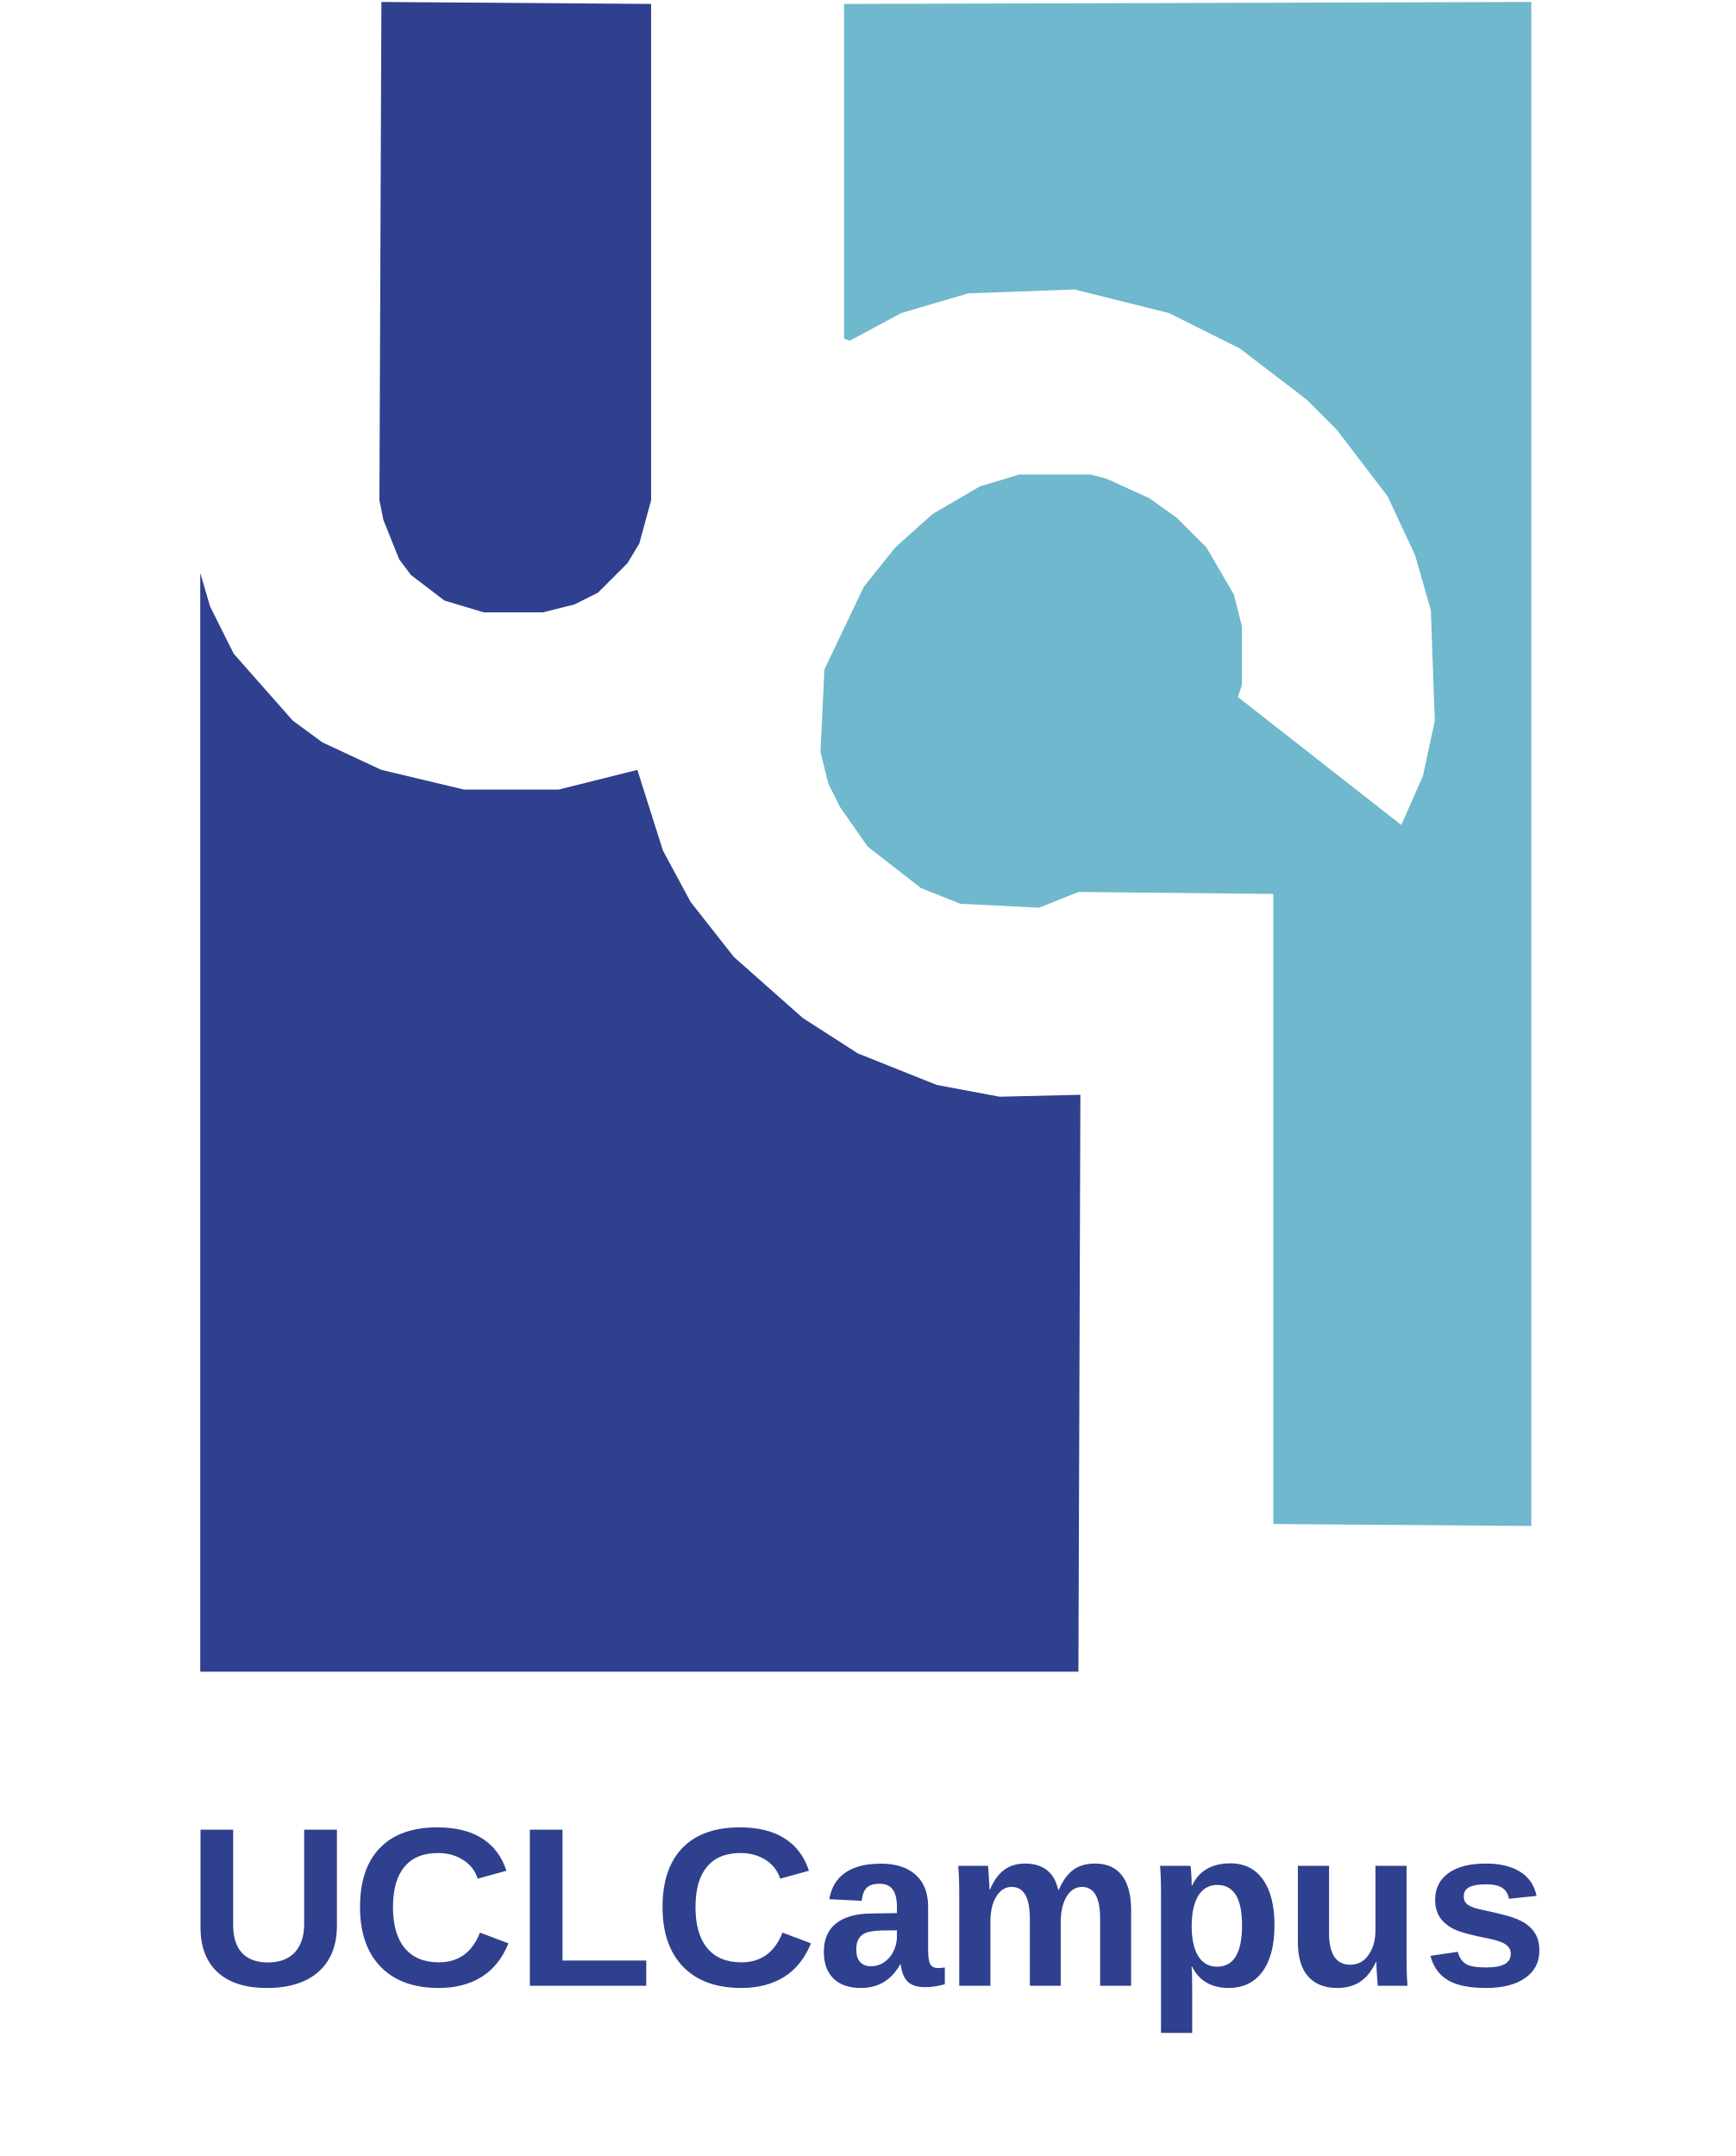
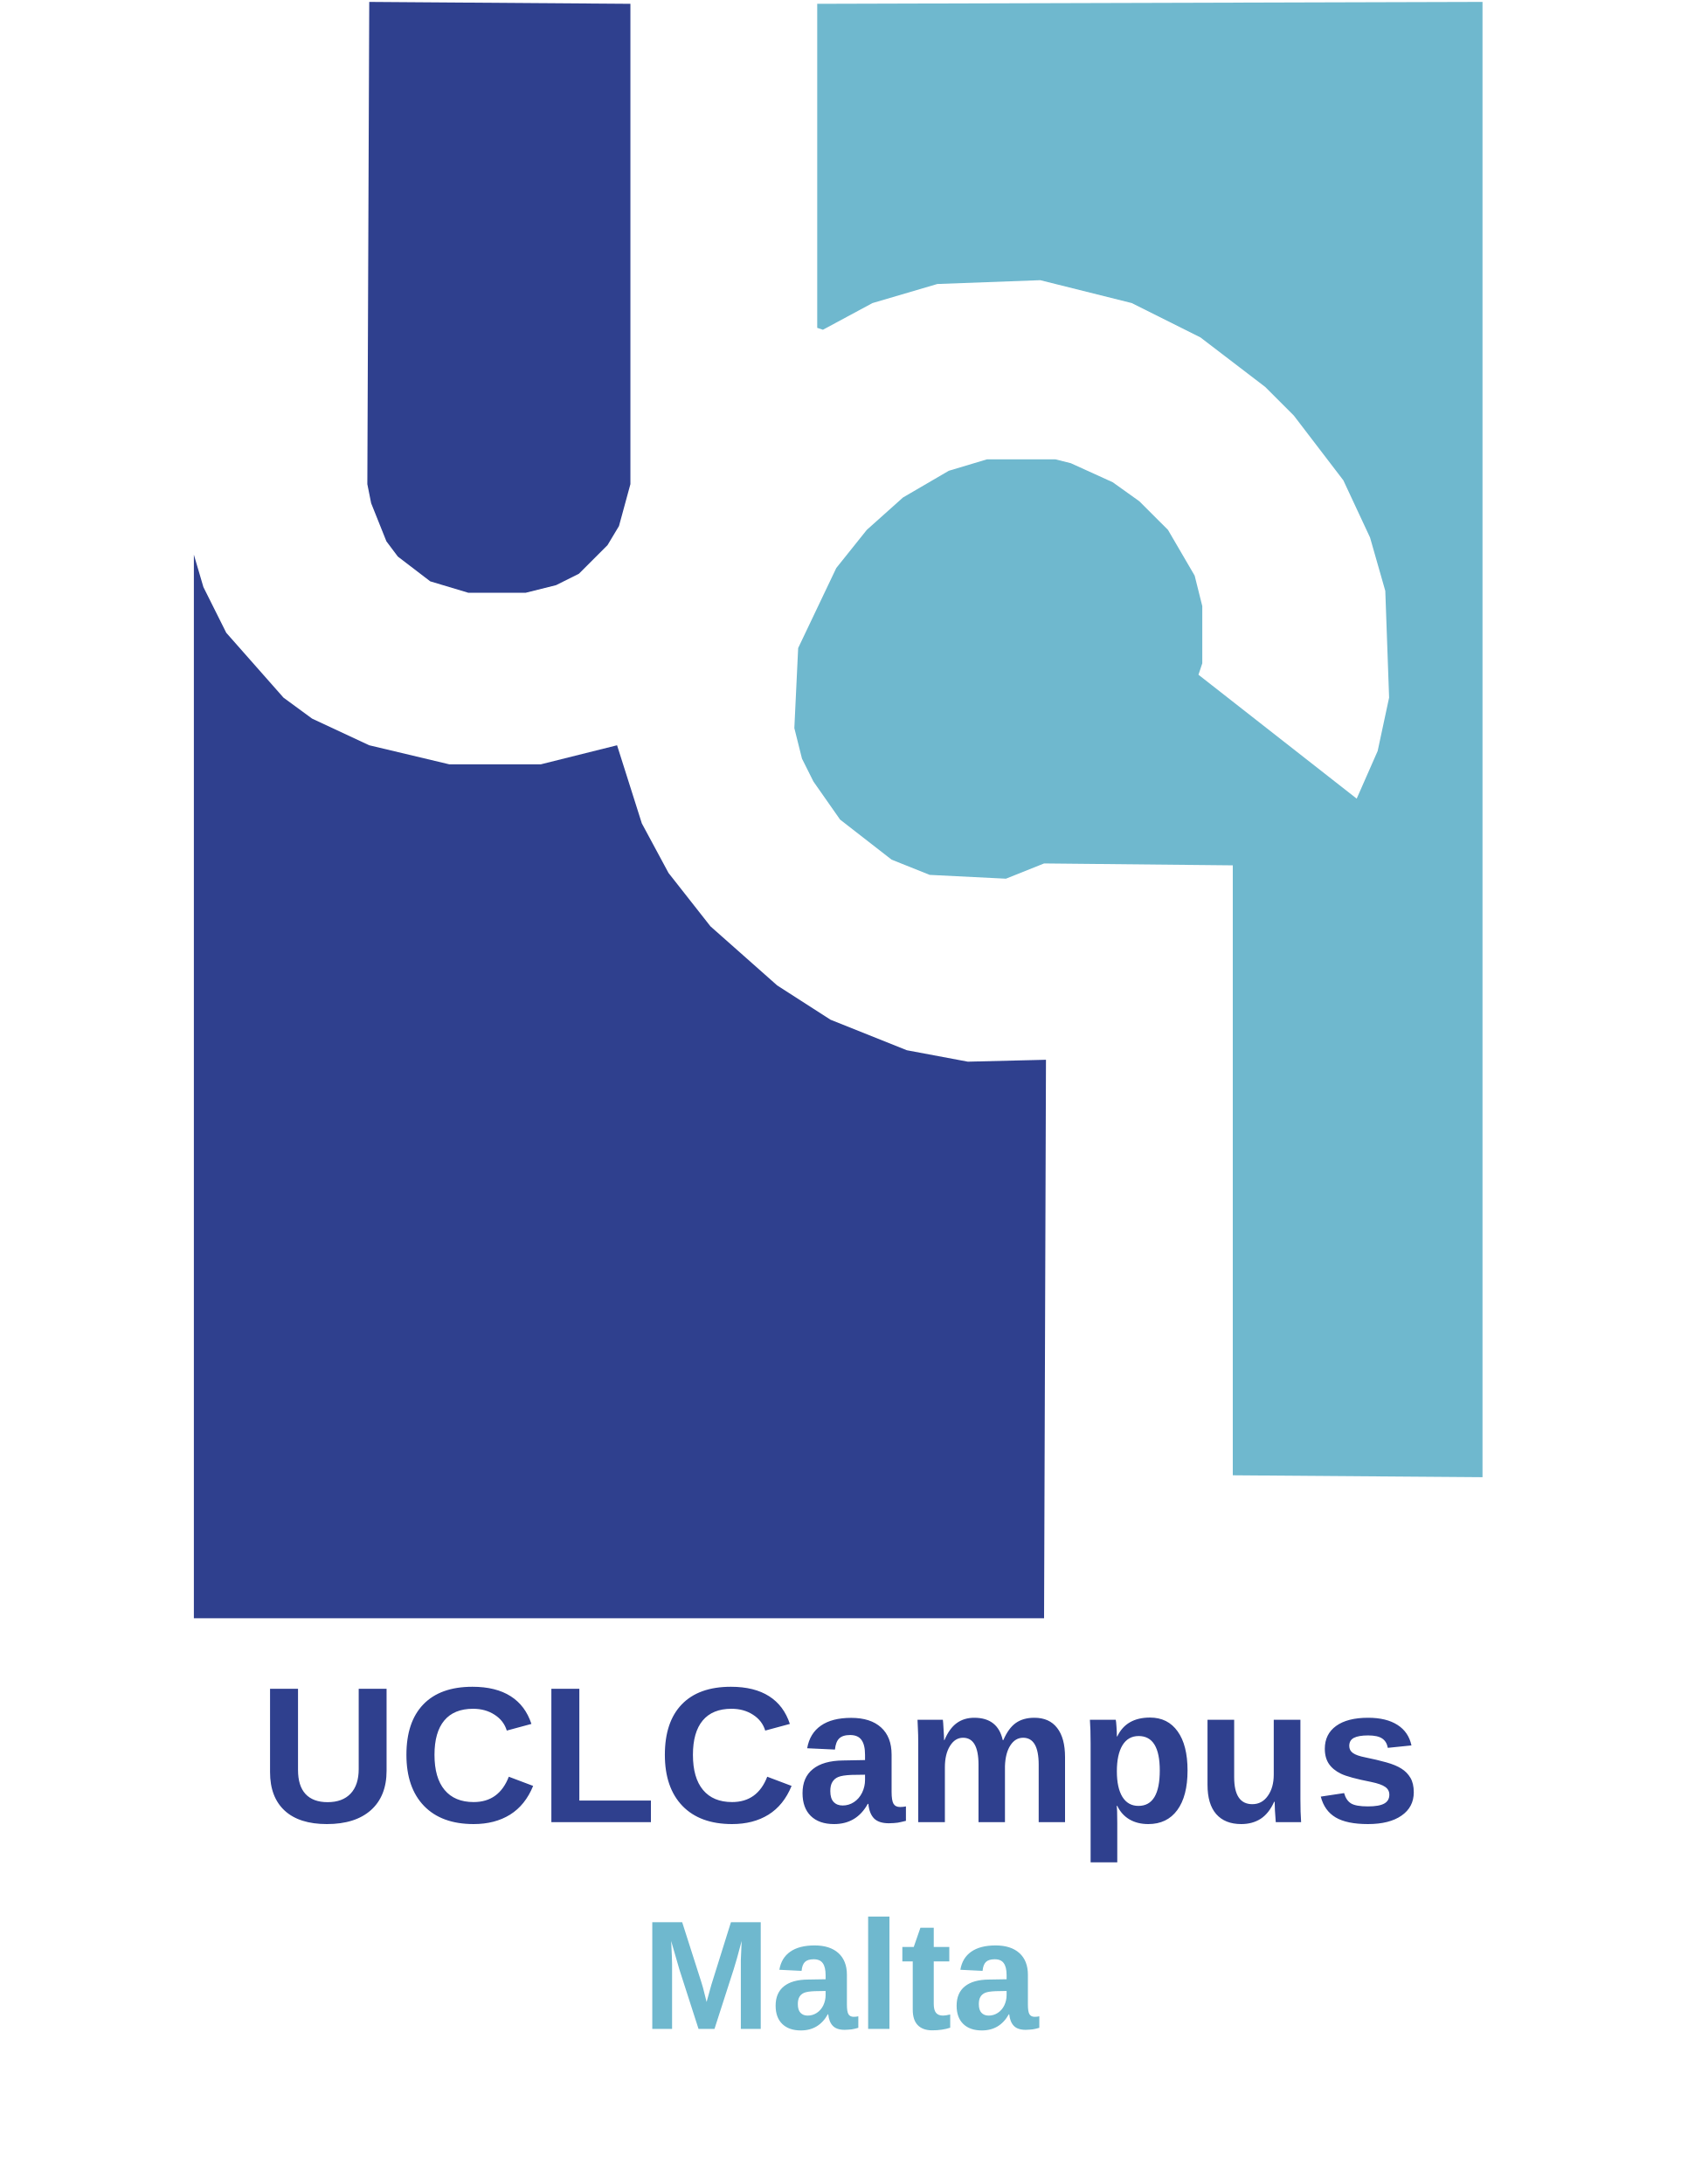
- <svg xmlns="http://www.w3.org/2000/svg" viewBox="0 0 260 323" width="260" height="323">
+ <svg xmlns="http://www.w3.org/2000/svg" viewBox="0 0 260 338" width="260" height="338">
  <g transform="translate(30.0,0) scale(0.58997)">
    <path d="M 338.0,387.5 L 272.5,387.0 L 272.5,227.0 L 223.0,226.5 L 213.0,230.5 L 193.0,229.5 L 183.0,225.5 L 169.5,215.0 L 162.5,205.0 L 159.5,199.0 L 157.5,191.0 L 158.5,170.0 L 168.5,149.0 L 176.5,139.0 L 186.0,130.5 L 198.0,123.5 L 208.0,120.5 L 226.0,120.5 L 230.0,121.5 L 241.0,126.5 L 248.0,131.5 L 255.5,139.0 L 262.5,151.0 L 264.5,159.0 L 264.5,174.0 L 263.5,177.0 L 305.0,209.5 L 310.5,197.0 L 313.5,183.0 L 312.5,155.0 L 308.5,141.0 L 301.5,126.0 L 288.5,109.0 L 281.0,101.5 L 264.0,88.5 L 246.0,79.5 L 222.0,73.5 L 195.0,74.5 L 178.0,79.5 L 165.0,86.5 L 163.5,86.0 L 163.5,1.0 L 338.0,0.5 Z" fill="#6FB8CE" fill-rule="evenodd" />
    <path d="M 87.0,155.5 L 72.0,155.5 L 62.0,152.5 L 53.5,146.0 L 50.5,142.0 L 46.5,132.0 L 45.5,127.0 L 46.0,0.5 L 114.5,1.0 L 114.5,127.0 L 111.5,138.0 L 108.5,143.0 L 101.0,150.5 L 95.0,153.5 L 87.0,155.5 Z M 0.0,145.5 L 2.5,154.0 L 8.5,166.0 L 23.5,183.0 L 31.0,188.5 L 46.0,195.5 L 67.0,200.5 L 91.0,200.5 L 111.0,195.5 L 117.5,216.0 L 124.5,229.0 L 135.5,243.0 L 153.0,258.5 L 167.0,267.5 L 187.0,275.5 L 203.0,278.5 L 223.5,278.0 L 223.0,424.5 L 0.0,424.5 Z" fill="#2F408E" fill-rule="evenodd" />
  </g>
-   <text x="130.0" y="297.5" text-anchor="middle" font-family="Arial, Helvetica, sans-serif" font-weight="700" font-size="34" fill="#2F408E">UCLCampus</text>
+   <text x="130.0" y="282" text-anchor="middle" font-family="Arial, Helvetica, sans-serif" font-weight="700" font-size="30" fill="#2F408E">UCLCampus<tspan x="130.0" dy="32" font-size="24" fill="#6FB8CE">Malta</tspan>
+   </text>
</svg>
